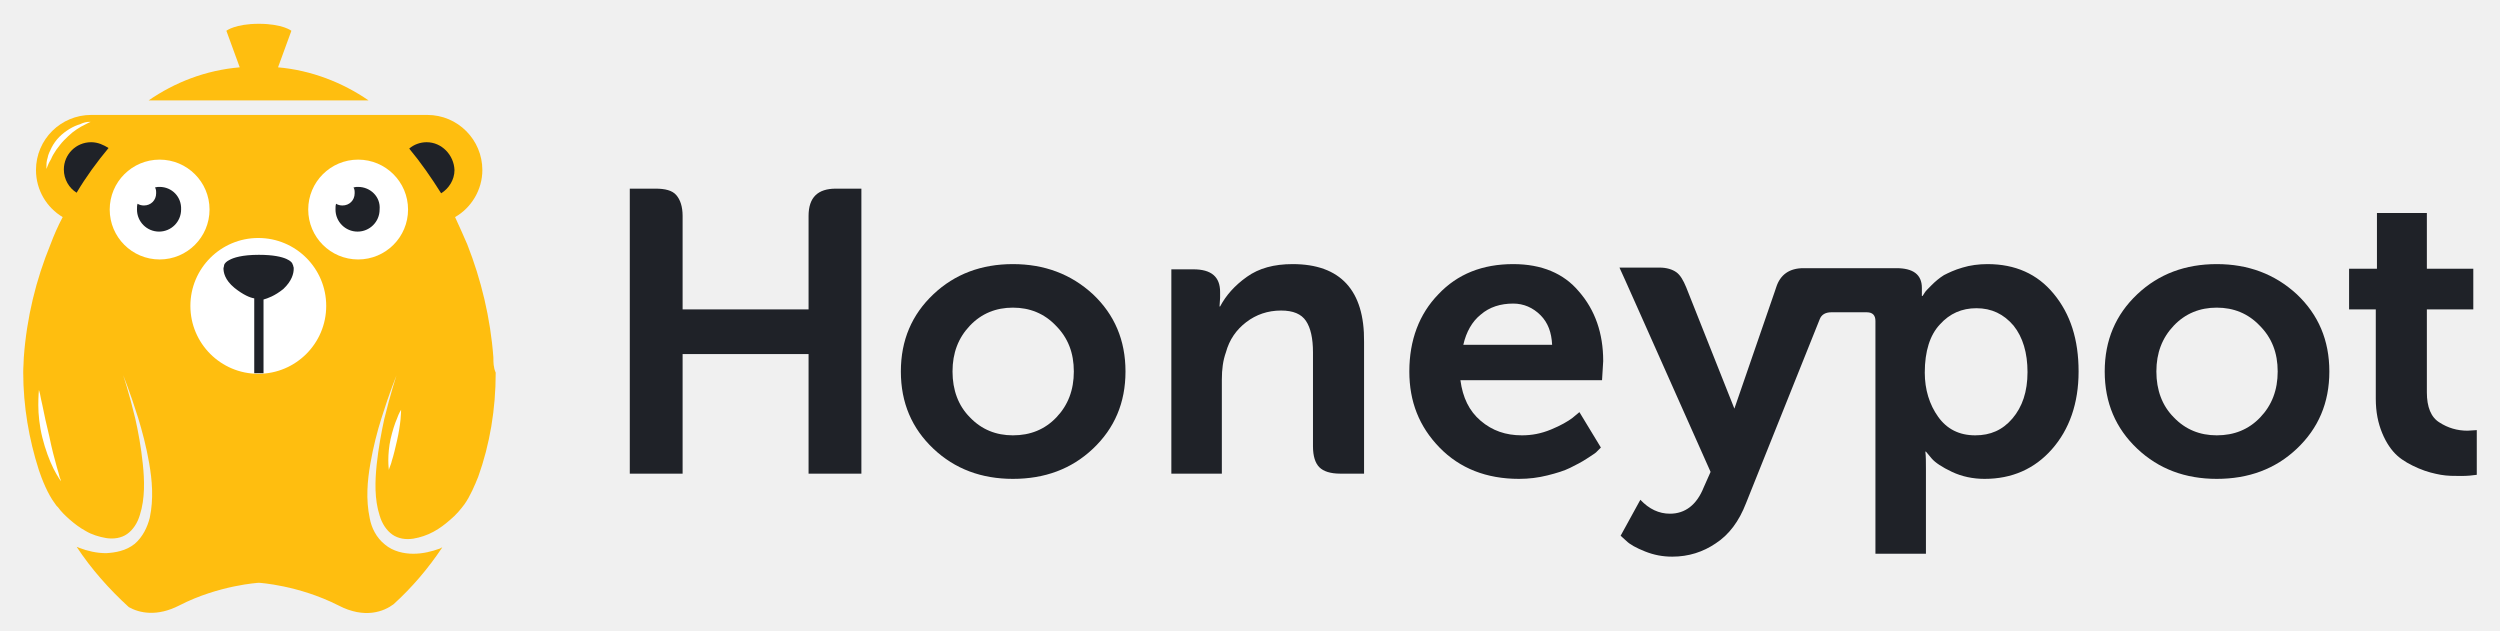
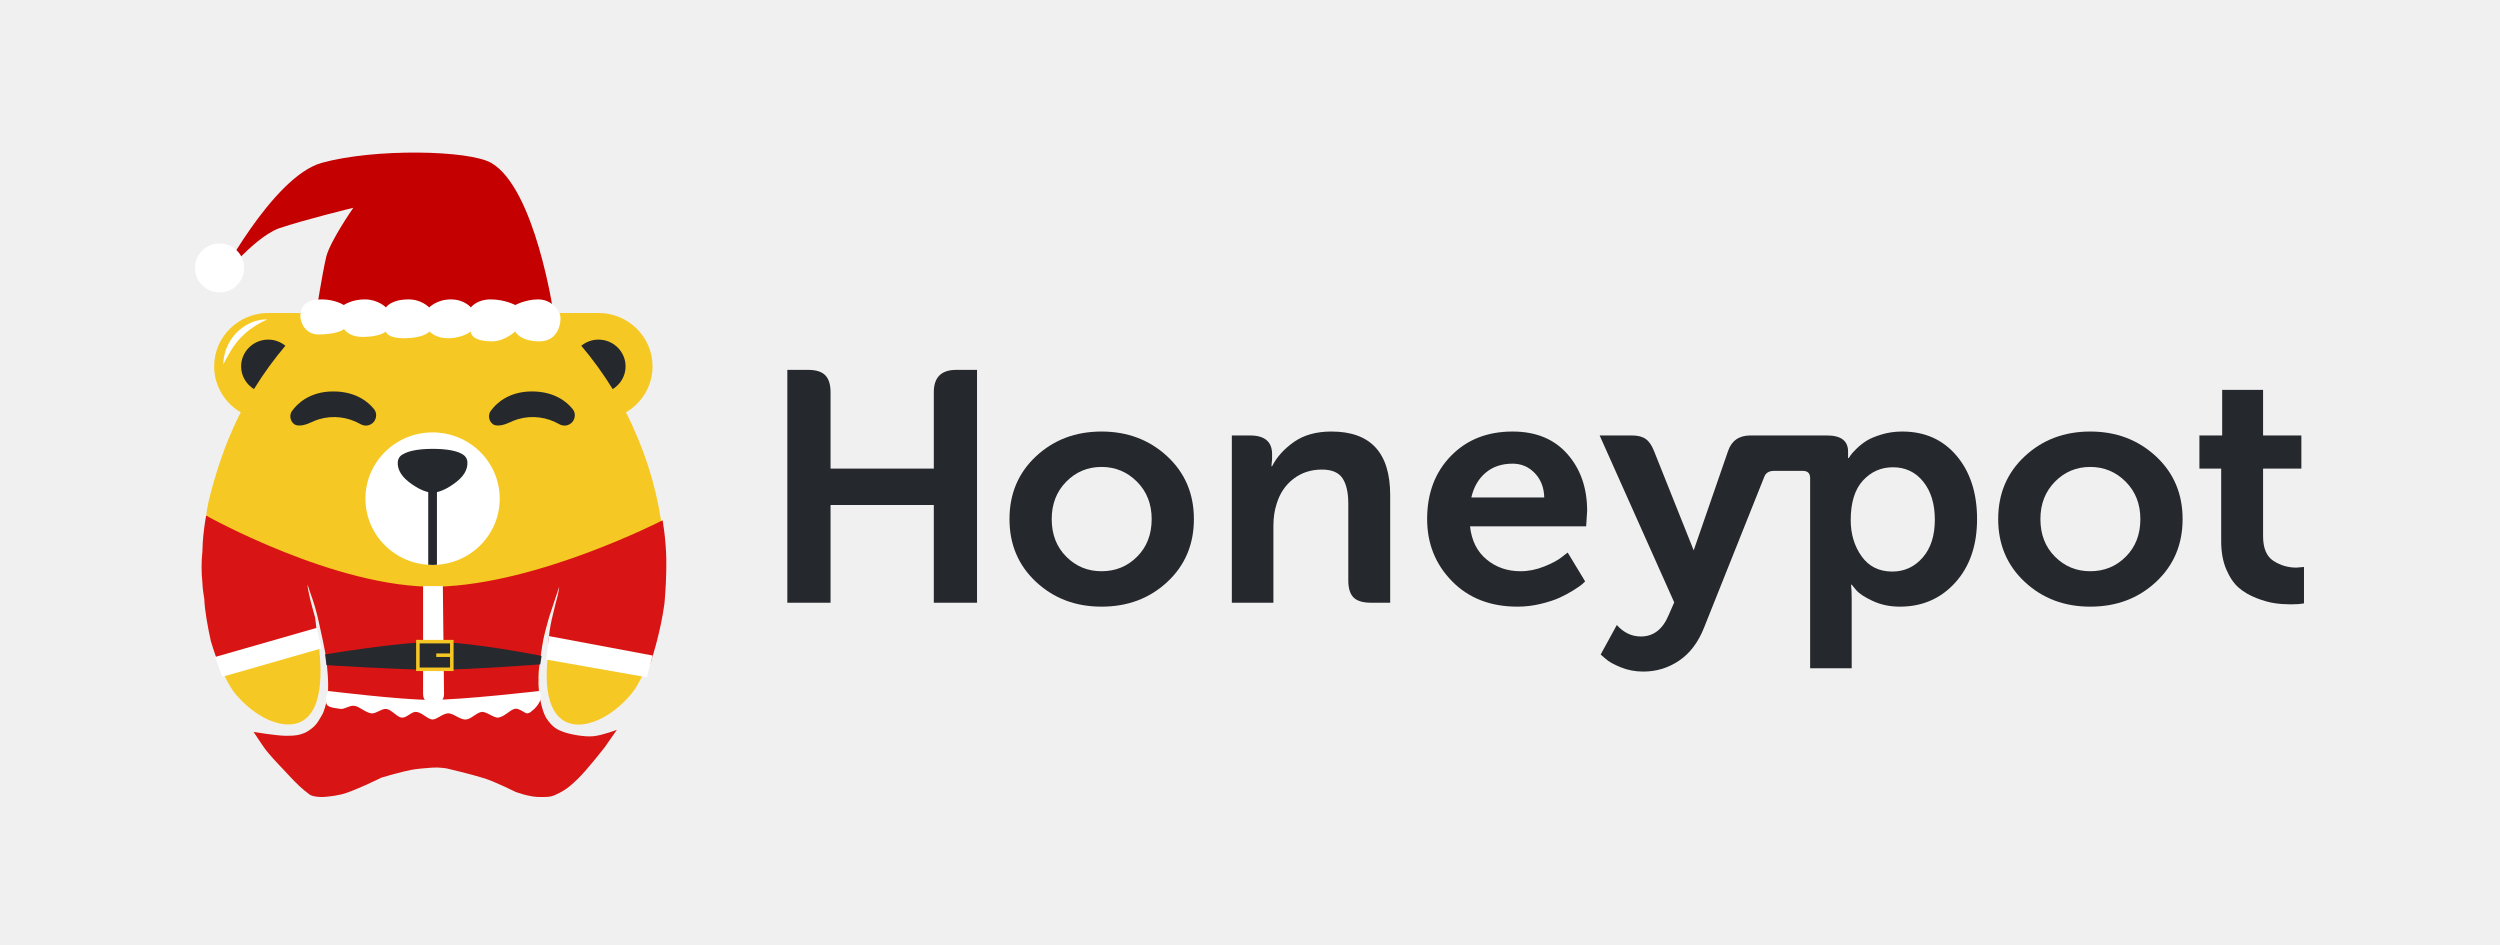
- <svg xmlns="http://www.w3.org/2000/svg" version="1.1" id="Livello_1" x="0px" y="0px" viewBox="0 0 430.7 108.7" enable-background="new 0 0 430.7 108.7" xml:space="preserve">
-   <g>
-     <g>
-       <path fill="#FFBE0F" d="M85,61.6c-0.5-6.8-2.1-13.4-4.5-19.5c-0.7-1.6-1.4-3.2-2.1-4.7c2.8-1.6,4.7-4.7,4.7-8.1    c0-5.2-4.2-9.5-9.5-9.5H65h-2.8H27h-2.8h-8.5c-5.2,0-9.5,4.2-9.5,9.5c0,3.5,1.9,6.5,4.6,8.1c-0.8,1.5-1.5,3.1-2.1,4.7    c-2.5,6.1-4.1,12.6-4.6,19.5c0,0.8-0.1,1.6-0.1,2.5c0,5.9,1,11.6,2.7,16.9c0.5,1.5,1.5,4.1,2.8,5.8c0.1,0.2,0.3,0.4,0.4,0.5    c0,0,0,0,0.1,0.1c0.5,0.7,1.2,1.4,2,2.1c0.8,0.7,1.7,1.4,2.8,2c1,0.6,2.3,1,3.5,1.2c1.3,0.2,2.6,0,3.6-0.7c1-0.7,1.8-1.9,2.2-3.3    c0.9-2.8,0.8-6,0.5-8.8c-0.3-2.9-0.8-5.6-1.3-7.8c-1.1-4.6-2.1-7.5-2.1-7.5s1.2,2.9,2.6,7.4c0.7,2.3,1.4,4.9,1.9,7.8    c0.5,2.9,0.8,6.1,0.1,9.4c-0.4,1.6-1.2,3.3-2.6,4.5c-1.5,1.2-3.3,1.5-4.9,1.6c-1.7,0-3.3-0.4-4.6-0.9c-0.2-0.1-0.3-0.1-0.5-0.2    c2.5,3.8,5.6,7.3,9,10.4c1.8,1,4.8,1.7,8.7-0.3c6.8-3.5,13.7-3.9,13.7-3.9s6.8,0.4,13.7,3.9c4.6,2.4,7.9,1,9.5-0.2    c3.2-2.9,6-6.2,8.4-9.8c-0.2,0.1-0.3,0.1-0.4,0.2c-1.4,0.5-2.9,0.9-4.6,0.9c-1.6,0-3.5-0.4-4.9-1.6c-1.5-1.2-2.3-2.9-2.6-4.5    c-0.7-3.3-0.4-6.5,0.1-9.4c0.5-2.9,1.2-5.6,1.9-7.8c1.4-4.5,2.6-7.4,2.6-7.4s-1,3-2.1,7.5c-0.5,2.3-1,5-1.3,7.8    c-0.3,2.9-0.4,6,0.5,8.8c0.4,1.4,1.2,2.6,2.2,3.3c1,0.7,2.3,0.9,3.6,0.7c1.2-0.2,2.4-0.6,3.5-1.2c1.1-0.6,2-1.3,2.8-2    c1.1-0.9,1.9-1.9,2.5-2.7c1-1.4,1.8-3.3,2.4-4.8c2-5.6,3-11.6,3-17.9C85,63.3,85,62.4,85,61.6z" />
-       <circle fill="#FFFFFF" cx="27.5" cy="36.1" r="8.6" />
-       <path fill="#1F2228" d="M15.7,24.5c-2.6,0-4.7,2.1-4.7,4.7c0,1.7,0.9,3.2,2.2,4c1.6-2.7,3.5-5.3,5.5-7.7    C17.9,25,16.9,24.5,15.7,24.5z" />
-       <path fill="#1F2228" d="M73.5,24.5c-1.1,0-2.2,0.4-3,1.1c2,2.4,3.8,5,5.5,7.7c1.3-0.8,2.3-2.3,2.3-4    C78.2,26.7,76.1,24.5,73.5,24.5z" />
-       <path fill="#1F2228" d="M27.5,32.2c-0.3,0-0.5,0-0.8,0.1c0.2,0.3,0.2,0.6,0.2,1c0,1.2-0.9,2.1-2.1,2.1c-0.4,0-0.8-0.1-1.1-0.3    c-0.1,0.3-0.1,0.6-0.1,1c0,2.1,1.7,3.8,3.8,3.8c2.1,0,3.8-1.7,3.8-3.8C31.3,33.9,29.6,32.2,27.5,32.2z" />
-       <circle fill="#FFFFFF" cx="61.7" cy="36.1" r="8.6" />
-       <path fill="#1F2228" d="M61.7,32.2c-0.3,0-0.5,0-0.8,0.1c0.2,0.3,0.2,0.6,0.2,1c0,1.2-0.9,2.1-2.1,2.1c-0.4,0-0.8-0.1-1.1-0.3    c-0.1,0.3-0.1,0.6-0.1,1c0,2.1,1.7,3.8,3.8,3.8s3.8-1.7,3.8-3.8C65.6,33.9,63.8,32.2,61.7,32.2z" />
-       <circle fill="#FFFFFF" cx="44.5" cy="52.7" r="11.7" />
-       <path fill="#1F2228" d="M50.6,46.3c0-0.2,0-0.3-0.1-0.5c0-0.1,0-0.1,0-0.1h0c-0.1-0.1-0.1-0.3-0.2-0.4l0,0c0,0-0.7-1.4-5.7-1.4v0    c0,0,0,0,0,0c0,0,0,0,0,0v0c-2.9,0-4.4,0.5-5.1,0.9c-0.4,0.2-0.8,0.5-0.9,0.9h0c0,0,0,0.1,0,0.1c0,0.1-0.1,0.3-0.1,0.4    c0,0,0,0,0,0c0,0.7,0.2,2,1.9,3.4c1.5,1.2,2.7,1.7,3.4,1.8v12.9c0.3,0,0.5,0,0.8,0c0.3,0,0.5,0,0.8,0V51.6    c0.7-0.2,1.9-0.6,3.4-1.8C50.3,48.4,50.6,47.1,50.6,46.3C50.6,46.3,50.6,46.3,50.6,46.3z" />
-       <path fill="#FFBE0F" d="M25.6,17.3h37.9c-4.5-3.1-9.9-5.2-15.6-5.7l2.3-6.3c0,0-1.5-1.2-5.6-1.2s-5.6,1.2-5.6,1.2l2.3,6.3    C35.4,12.1,30.1,14.2,25.6,17.3z" />
-       <path fill="#FFFFFF" d="M10.5,82.9c0,0-0.6-0.8-1.3-2.2c-0.7-1.4-1.4-3.3-1.9-5.3c-0.5-2-0.7-4-0.7-5.6c0-1.5,0.1-2.6,0.1-2.6    s0.1,0.2,0.2,0.7C7,68.4,7.1,69,7.3,69.8c0.3,1.5,0.7,3.4,1.2,5.4c0.4,2,0.9,3.9,1.3,5.3c0.2,0.7,0.4,1.3,0.5,1.8    C10.5,82.7,10.5,82.9,10.5,82.9z" />
-       <path fill="#FFFFFF" d="M69.1,70.6c0,0,0,0.7-0.1,1.7c-0.1,1-0.3,2.3-0.6,3.6c-0.3,1.3-0.6,2.6-0.9,3.5c-0.1,0.5-0.3,0.9-0.4,1.2    C67,80.8,67,81,67,81s-0.1-0.7-0.1-1.7c0-1,0.1-2.4,0.4-3.7c0.3-1.3,0.7-2.6,1.1-3.5C68.7,71.2,69.1,70.6,69.1,70.6z" />
-       <path fill="#FFFFFF" d="M15.6,21c0,0-0.7,0.3-1.6,0.8c-0.5,0.3-1,0.6-1.5,1c-0.5,0.4-1,0.9-1.5,1.4c-0.5,0.5-0.9,1.1-1.3,1.6    c-0.4,0.6-0.7,1.1-0.9,1.6c-0.3,0.5-0.5,0.9-0.6,1.2c-0.1,0.3-0.2,0.5-0.2,0.5s0-0.2,0-0.5c0-0.3,0-0.8,0.2-1.4    c0.1-0.6,0.4-1.2,0.7-1.8c0.3-0.6,0.8-1.3,1.3-1.8c1.1-1.1,2.5-1.9,3.6-2.2C14.8,20.9,15.6,21,15.6,21z" />
+ <svg xmlns="http://www.w3.org/2000/svg" width="577px" height="218px" viewBox="0 0 577 218" version="1.1">
+   <defs />
+   <g id="Page-1" stroke="none" stroke-width="1" fill="none" fill-rule="evenodd">
+     <g id="christmaspot" transform="translate(45, 35)">
+       <g id="Page-1">
+         <g id="A6-Printsize-Front-Copy">
+           <g id="Mascot3_EPS">
+             <g id="Group-3" transform="translate(2.482198, 37.08248)" fill="#F6C823">
+               <path d="M99.816,29.252 C98.945,27.157 98.019,25.09 96.983,23.085 C100.655,20.939 103.125,17 103.125,12.483 C103.125,5.675 97.533,0.156 90.634,0.156 L14.435,0.156 C7.536,0.156 1.944,5.675 1.944,12.483 C1.944,16.997 4.41,20.933 8.077,23.081 C7.041,25.084 6.116,27.151 5.246,29.245 C2.909,34.865 0.147,44.374 0.147,46.952 C0.147,49.531 0.882,52.014 0.7,54.598 C0.652,55.66 0.478,56.905 0.577,58.028 C0.478,65.69 0.411,72.919 2.725,79.866 C3.415,81.822 4.742,85.189 6.368,87.438 C6.545,87.669 6.713,87.894 6.915,88.136 C7.708,89.079 8.582,89.995 9.634,90.903 C10.696,91.812 11.925,92.721 13.325,93.481 C14.708,94.237 16.322,94.848 17.915,95.05 C19.581,95.286 21.34,95.004 22.682,94.074 C24.051,93.167 25.029,91.58 25.596,89.786 C26.725,86.151 26.6,82.032 26.254,78.307 C25.876,74.551 25.186,71.061 24.501,68.095 C23.111,62.16 21.748,58.306 21.748,58.306 C21.748,58.306 23.441,62.023 25.253,67.886 C26.15,70.818 27.027,74.31 27.683,78.119 C28.289,81.921 28.777,86.109 27.79,90.389 C27.283,92.492 26.227,94.711 24.303,96.21 C22.376,97.734 19.968,98.206 17.806,98.258 C15.529,98.273 13.508,97.76 11.674,97.071 C11.451,96.986 11.261,96.877 11.044,96.786 C14.396,101.775 18.387,106.298 22.876,110.292 C25.27,111.591 29.171,112.55 34.338,109.902 C43.348,105.286 52.358,104.773 52.358,104.773 C52.358,104.773 61.368,105.286 70.378,109.902 C76.432,113.004 80.748,111.158 82.936,109.612 C87.103,105.795 90.829,101.519 93.986,96.828 C93.784,96.912 93.607,97.014 93.399,97.093 C91.566,97.782 89.545,98.295 87.268,98.28 C85.106,98.228 82.698,97.756 80.771,96.232 C78.848,94.733 77.791,92.514 77.284,90.412 C76.297,86.131 76.785,81.943 77.391,78.141 C78.046,74.333 78.988,70.87 79.885,67.937 C81.697,62.075 83.326,58.328 83.326,58.328 C83.326,58.328 82.471,62.16 81.082,68.095 C80.397,71.061 79.368,74.551 79.048,78.327 C78.644,82.032 78.349,86.173 79.479,89.808 C80.045,91.602 81.023,93.19 82.392,94.096 C83.734,95.026 85.493,95.308 87.159,95.072 C88.752,94.87 90.366,94.259 91.749,93.503 C93.149,92.743 94.378,91.835 95.44,90.925 C96.869,89.691 97.95,88.455 98.781,87.364 C100.077,85.545 101.179,83.032 101.914,81.108 C104.5,73.807 105.918,65.965 105.918,57.793 C105.918,56.72 105.866,55.66 105.818,54.598 C105.189,45.677 103.103,37.161 99.816,29.252 L99.816,29.252 Z" id="Fill-1" />
+             </g>
+             <path d="M16.917,43.381 C13.456,43.381 10.65,46.15 10.65,49.565 C10.65,51.781 11.841,53.709 13.614,54.801 C15.783,51.286 18.203,47.941 20.865,44.799 C19.784,43.926 18.422,43.381 16.917,43.381" id="Fill-4" fill="#25282C" />
+             <path d="M93.116,43.381 C91.608,43.381 90.243,43.928 89.162,44.804 C91.824,47.946 94.243,51.291 96.411,54.806 C98.189,53.714 99.383,51.784 99.383,49.565 C99.383,46.15 96.577,43.381 93.116,43.381" id="Fill-5" fill="#25282C" />
+             <path d="M70.339,80.093 C70.339,88.54 63.4,95.388 54.84,95.388 C46.281,95.388 39.341,88.54 39.341,80.093 C39.341,71.646 46.281,64.798 54.84,64.798 C63.4,64.798 70.339,71.646 70.339,80.093" id="Fill-6" fill="#FFFFFF" />
+             <path d="M53.834,95.338 C54.169,95.359 54.5,95.388 54.84,95.388 C55.18,95.388 55.512,95.359 55.846,95.338 L55.846,75.458 L53.834,75.458 L53.834,95.338" id="Fill-7" fill="#25282C" />
+             <path d="M62.882,71.741 C62.882,71.53 62.841,71.33 62.783,71.137 C62.758,71.043 62.737,70.987 62.737,70.987 L62.736,70.987 C62.664,70.799 62.565,70.625 62.444,70.466 L62.445,70.464 C62.445,70.464 61.535,68.612 54.932,68.594 L54.932,68.592 C54.916,68.592 54.902,68.593 54.886,68.593 C54.87,68.593 54.856,68.592 54.84,68.592 L54.84,68.594 C50.999,68.605 49.089,69.234 48.16,69.761 C47.6,69.983 47.159,70.429 46.945,70.987 L46.941,70.987 C46.941,70.987 46.918,71.053 46.89,71.162 C46.837,71.348 46.799,71.539 46.799,71.741 C46.799,71.76 46.804,71.777 46.804,71.795 C46.765,72.755 47.084,74.448 49.292,76.184 C51.465,77.892 53.134,78.449 54.051,78.634 C54.121,78.65 54.192,78.659 54.263,78.671 C54.624,78.728 54.839,78.728 54.839,78.728 L54.84,78.728 C54.84,78.728 55.054,78.728 55.413,78.671 C55.487,78.659 55.56,78.649 55.632,78.633 C56.55,78.448 58.217,77.889 60.386,76.184 C62.586,74.455 62.911,72.769 62.875,71.807 C62.876,71.784 62.882,71.764 62.882,71.741" id="Fill-8" fill="#25282C" />
+             <path d="M16.718,38.735 C16.718,38.735 15.785,39.088 14.569,39.808 C13.956,40.157 13.274,40.596 12.591,41.115 C11.904,41.627 11.228,42.236 10.606,42.891 C9.965,43.534 9.428,44.262 8.913,44.951 C8.45,45.672 8.001,46.349 7.674,46.974 C7.307,47.58 7.05,48.12 6.861,48.499 C6.667,48.876 6.535,49.091 6.535,49.091 C6.535,49.091 6.537,48.847 6.579,48.421 C6.644,48.003 6.642,47.368 6.868,46.662 C7.026,45.932 7.358,45.123 7.774,44.277 C8.224,43.447 8.812,42.616 9.509,41.871 C10.925,40.395 12.771,39.387 14.238,39.022 C15.707,38.627 16.718,38.735 16.718,38.735" id="Fill-12" fill="#FFFFFF" />
+             <path d="M41.612,59.872 L41.614,59.872 L41.611,59.867 C41.605,59.854 41.594,59.843 41.588,59.83 C41.567,59.797 41.534,59.745 41.482,59.669 C41.386,59.506 41.276,59.353 41.135,59.213 C40.104,57.958 37.311,55.343 31.914,55.343 C26.292,55.343 23.475,58.398 22.543,59.672 C22.413,59.823 22.297,59.985 22.213,60.162 C22.189,60.202 22.176,60.225 22.176,60.225 C22.083,60.476 22.013,60.737 22.009,61.011 C22.006,61.248 22.027,61.488 22.099,61.726 C22.237,62.185 22.504,62.569 22.848,62.858 C22.983,62.977 24.051,63.794 26.801,62.47 L26.791,62.496 C27.384,62.206 27.999,61.945 28.656,61.753 C31.972,60.778 35.379,61.284 38.16,62.872 C38.749,63.209 39.438,63.331 40.089,63.14 C41.582,62.701 42.164,61.092 41.612,59.872" id="Fill-13" fill="#25282C" />
+             <path d="M87.467,59.872 L87.469,59.872 L87.466,59.867 C87.46,59.854 87.449,59.843 87.443,59.83 C87.422,59.797 87.389,59.745 87.337,59.669 C87.241,59.506 87.131,59.353 86.99,59.213 C85.959,57.958 83.166,55.343 77.769,55.343 C72.147,55.343 69.33,58.398 68.398,59.672 C68.268,59.823 68.152,59.985 68.068,60.162 C68.044,60.202 68.031,60.225 68.031,60.225 C67.938,60.476 67.868,60.737 67.864,61.011 C67.861,61.248 67.882,61.488 67.954,61.726 C68.092,62.185 68.359,62.569 68.703,62.858 C68.838,62.977 69.906,63.794 72.657,62.47 L72.646,62.496 C73.239,62.206 73.854,61.945 74.511,61.753 C77.826,60.778 81.234,61.284 84.015,62.872 C84.604,63.209 85.293,63.331 85.944,63.14 C87.437,62.701 88.019,61.092 87.467,59.872" id="Fill-14" fill="#25282C" />
+             <g id="Group">
+               <path d="M30.314,24.186 C29.265,28.665 27.949,37.358 27.949,37.358 L82.771,37.358 C82.771,37.358 78.54,8.471 68.367,2.591 C63.173,-0.356 41.467,-0.795 29.239,2.591 C17.745,5.834 4.945,30.664 4.945,30.664 C4.945,30.664 12.992,20.137 19.349,17.707 C25.192,15.723 36.548,12.957 36.548,12.957 C36.548,12.957 31.3,20.486 30.314,24.186 L30.314,24.186 Z" id="Path-16" fill="#C50000" />
+               <path d="M79.566,34.102 C74.861,34.102 73.925,36.392 73.925,36.392 C73.925,36.392 71.447,34.102 68.625,34.102 C63.381,34.102 63.673,36.392 63.673,36.392 C63.673,36.392 61.768,34.823 58.45,34.823 C55.133,34.823 54.06,36.592 54.06,36.392 C54.06,36.191 52.543,34.823 48.306,34.823 C44.069,34.823 44.069,36.49 44.069,36.392 C44.069,36.294 42.499,35.124 38.8,35.124 C35.101,35.124 34.352,37.2 34.352,36.966 C34.352,36.732 32.509,35.686 28.464,35.69 C25.533,35.693 24.061,38.489 24.375,40.598 C24.689,42.707 26.156,43.783 29.257,43.783 C32.359,43.783 34.352,42.484 34.352,42.484 C34.352,42.484 36.188,43.791 39.224,43.783 C42.261,43.776 44.069,41.966 44.069,41.929 C44.069,41.929 45.185,43.783 49.328,43.783 C52.311,43.783 54.06,41.929 54.06,41.929 C54.06,41.929 55.823,43.783 59.049,43.783 C62.211,43.783 63.673,41.929 63.673,41.929 C63.673,41.929 64.996,43.783 68.247,43.783 C71.497,43.783 73.925,42.484 73.925,42.484 C73.925,42.484 76.295,43.783 79.161,43.783 C82.028,43.783 83.538,41.865 84.147,40.598 C84.755,39.33 84.271,34.102 79.566,34.102 L79.566,34.102 Z" id="Path-14-Copy" fill="#FFFFFF" transform="translate(54.34496, 38.94259) scale(1, -1) translate(-54.34496, -38.94259) " />
+               <path d="M30.871,122.954 C30.788,124.023 30.688,126.027 30.688,126.027 C30.688,126.027 30.562,126.234 30.468,126.594 C30.231,127.506 29.816,129.249 29.346,129.989 C28.636,131.107 28.319,132.036 27.024,133.079 C26.512,133.49 26.188,133.671 25.946,133.827 C25.576,134.066 25.34,134.182 24.439,134.466 C23.252,134.839 21.943,134.81 21.014,134.817 C18.925,134.834 13.542,133.931 13.542,133.931 C13.542,133.931 15.406,136.808 16.213,137.909 C17.003,138.986 19.344,141.485 19.344,141.485 C19.344,141.485 20.553,142.721 21.784,144.072 C22.538,144.899 23.438,145.803 24.024,146.352 C24.653,146.94 25.587,147.747 26.413,148.354 C27.275,148.986 29.346,148.952 29.346,148.952 C29.346,148.952 31.314,148.909 33.767,148.354 C36.35,147.769 43.065,144.466 43.065,144.466 C43.065,144.466 47.561,143.123 49.875,142.692 C51.308,142.426 53.089,142.287 54.847,142.162 C56.307,142.058 58.063,142.344 58.063,142.344 C58.063,142.344 63.94,143.728 66.858,144.658 C69.321,145.442 73.976,147.76 73.976,147.76 C73.976,147.76 77.064,148.952 79.499,148.952 C81.934,148.952 82.251,148.952 84.086,148.019 C85.921,147.085 87.019,146.059 88.46,144.658 C90.514,142.659 94.498,137.562 94.498,137.562 L97.373,133.45 C97.373,133.45 94.106,134.686 92.015,134.915 C89.923,135.145 86.512,134.476 85.034,133.931 C83.557,133.386 82.562,132.879 81.173,130.894 C80.161,129.449 79.487,125.805 79.242,123.79 C79.125,122.827 79.242,121.625 79.242,121.625 C79.242,121.625 74.001,121.95 66.858,122.154 C62.426,122.281 57.616,122.376 53.658,122.344 C52.6,122.336 51.386,122.287 50.473,122.245 C44.237,121.963 31.779,119.623 31.779,119.623 C31.779,119.623 30.973,121.619 30.871,122.954 L30.871,122.954 Z" id="Path-18" fill="#D81414" />
+               <path d="M1.935,88.536 C1.809,89.597 1.751,90.837 1.72,92.207 C1.452,94.577 1.463,97.254 1.72,99.549 C1.748,100.944 2.002,102.161 2.15,103.22 C2.225,105.775 2.962,109.808 3.655,112.938 C4.427,115.503 5.16,117.472 5.16,117.472 L28.594,113.801 C28.594,113.801 28.435,112.516 28.164,111.21 C27.999,109.995 27.84,108.533 27.734,107.539 C27.431,106.551 27.07,105.132 26.659,103.652 C25.796,99.954 26.014,99.981 26.014,99.981 C26.583,102.014 27.478,103.585 28.594,108.619 C29.184,111.239 29.862,114.382 30.314,117.041 C30.56,119.499 30.859,122.654 30.744,124.814 C30.521,126.274 42.07,127.011 54.393,127.406 C66.641,127.745 79.331,124.383 79.331,124.383 C79.331,124.383 79.152,122.34 79.331,119.848 C79.644,117.617 79.952,114.907 80.406,112.506 C80.813,110.581 81.385,108.758 81.696,107.539 C82.41,105.384 84.061,100.413 84.061,100.413 C84.061,100.413 84.016,101.231 83.631,102.788 C83.101,104.659 82.714,106.564 82.341,107.971 C81.588,111.376 81.481,114.233 81.481,114.233 C81.481,114.233 89.007,115.575 93.091,116.177 C96.83,116.847 105.13,118.12 105.13,118.12 C105.13,118.12 107.46,111.069 108.355,104.3 C108.614,101.566 108.827,97.745 108.785,94.151 C108.709,89.325 107.925,85.081 107.925,85.081 C107.925,85.081 79.258,99.85 55.897,100.413 C32.595,100.845 2.58,84.001 2.58,84.001 C2.58,84.001 2.208,85.852 1.935,88.536 L1.935,88.536 Z" id="Path-17" fill="#D91414" />
+               <path d="M52.643,100.26 L54.883,100.26 L57.207,100.26 L57.483,125.217 C57.498,126.559 56.428,127.647 55.089,127.647 L55.076,127.647 L55.063,127.647 C53.727,127.647 52.643,126.561 52.643,125.217 L52.643,100.26 L52.643,100.26 Z" id="Rectangle-5" fill="#FFFFFF" />
+               <path d="M30.732,124.478 C30.732,124.478 47.544,126.535 54.384,126.535 C61.83,126.535 79.486,124.478 79.486,124.478 L79.486,124.478 C79.662,124.32 79.806,125.355 79.806,126.025 C79.806,126.025 79.806,126.37 79.806,126.025 C79.806,125.621 79.806,126.025 79.806,126.025 C79.806,126.855 78.899,128.251 77.75,129.097 C77.75,129.097 77.383,129.535 76.747,129.645 C76.151,129.749 74.842,128.308 73.732,128.615 C72.675,128.907 71.398,130.423 70.011,130.617 C68.948,130.766 67.268,129.147 66.125,129.319 C64.941,129.498 63.764,130.952 62.572,131.059 C61.149,131.188 59.643,129.541 58.334,129.645 C57.08,129.745 55.856,131.059 54.831,131.059 C53.646,131.059 52.184,129.127 50.749,129.319 C49.753,129.453 48.703,130.796 47.649,130.617 C46.464,130.416 45.337,128.704 44.087,128.615 C43.079,128.543 41.677,129.786 40.712,129.645 C39.271,129.434 37.961,128.033 36.725,127.898 C35.654,127.781 34.453,128.733 33.66,128.615 C32.177,128.394 31.393,128.372 30.732,127.898 C30.071,127.424 30.732,127.898 30.732,127.898 C30.161,127.693 30.071,126.427 30.532,125.07 L30.732,124.478 L30.732,124.478 Z" id="Rectangle-1" fill="#FFFFFF" />
+               <path d="M30.041,116.042 C30.041,116.042 46.956,113.169 55.381,113.169 C63.917,113.169 79.991,116.374 79.991,116.374 L79.7,118.334 C79.7,118.334 63.676,119.578 55.381,119.578 C46.949,119.578 30.346,118.507 30.346,118.507 L30.041,116.042 L30.041,116.042 Z" id="Rectangle-2" fill="#26292D" />
+               <path d="M51.448,112.676 L51.448,119.474 L59.278,119.474 L59.278,116.219 L55.685,116.219 L59.278,116.219 L59.278,113.091 L51.147,113.091" id="Path-20" stroke="#F6C724" stroke-width="0.812" />
+               <path d="M4.867,113.169 L29.261,113.169 L28.99,118.025 L5.158,118.025 L4.867,113.169 L4.867,113.169 Z" id="Rectangle-3" fill="#FFFFFF" transform="translate(17.06387, 115.5966) rotate(-16) translate(-17.06387, -115.5966) " />
+               <path d="M81.02,113.884 L105.415,114.148 L104.903,119.323 L81.395,119.323 L81.02,113.884 L81.02,113.884 Z" id="Rectangle-3-Copy" fill="#FFFFFF" transform="translate(93.21759, 116.6037) rotate(10) translate(-93.21759, -116.6037) " />
+               <ellipse id="Oval-1" fill="#FFFFFF" cx="5.678" cy="26.841" rx="5.678" ry="5.648" />
+             </g>
+           </g>
+         </g>
+       </g>
    </g>
-     <g>
-       <path fill="#1F2228" d="M174.5,45.5c-5.4,0-10,1.7-13.7,5.2c-3.7,3.5-5.6,7.9-5.6,13.3s1.9,9.8,5.6,13.3c3.7,3.5,8.3,5.2,13.7,5.2    c5.5,0,10.1-1.7,13.8-5.2c3.7-3.5,5.6-7.9,5.6-13.3s-1.9-9.8-5.6-13.3C184.5,47.2,179.9,45.5,174.5,45.5z M182,71.9    c-2,2.1-4.5,3.1-7.5,3.1c-2.9,0-5.4-1-7.4-3.1c-2-2-3-4.7-3-7.9c0-3.2,1-5.8,3-7.9c2-2.1,4.5-3.1,7.4-3.1c2.9,0,5.4,1,7.4,3.1    c2.1,2.1,3.1,4.7,3.1,7.9C185,67.2,184,69.8,182,71.9z" />
-       <path fill="#1F2228" d="M260.7,45.5c-5.3,0-9.6,1.7-12.9,5.2c-3.3,3.4-5,7.9-5,13.3c0,5.2,1.7,9.5,5.2,13.1    c3.5,3.6,8.1,5.4,13.7,5.4c1.7,0,3.3-0.2,4.9-0.6c1.6-0.4,2.9-0.8,3.9-1.3c1-0.5,2-1,2.9-1.6c0.9-0.6,1.6-1,1.8-1.3    c0.3-0.3,0.5-0.5,0.6-0.6l-3.7-6.1l-1.2,1c-0.8,0.6-2,1.3-3.7,2c-1.7,0.7-3.3,1-5,1c-2.8,0-5.1-0.8-7.1-2.5c-2-1.7-3.1-4-3.5-7    h24.4l0.2-3.3c0-4.8-1.4-8.8-4.2-12C269.4,47.1,265.6,45.5,260.7,45.5z M252.1,59.4c0.5-2.2,1.5-4,3-5.2c1.5-1.3,3.4-1.9,5.6-1.9    c1.8,0,3.4,0.7,4.7,2c1.3,1.3,1.9,3,2,5.1H252.1z" />
-       <path fill="#1F2228" d="M342.4,45.5c-1.5,0-3,0.2-4.3,0.6c-1.4,0.4-2.4,0.9-3.2,1.3c-0.8,0.5-1.5,1.1-2.1,1.7    c-0.6,0.6-1.1,1.1-1.2,1.3c-0.2,0.3-0.3,0.5-0.4,0.6h-0.1v-1.4c0-2.3-1.5-3.4-4.4-3.4h-2.2h-5.6h-8.2c-2.4,0-4,1.1-4.7,3.3    l-0.2,0.6l-7,20.3l-8.3-20.9c-0.5-1.2-1-2.1-1.7-2.6c-0.7-0.5-1.7-0.8-2.9-0.8h-2.6H280h-1l1,2.2l2.9,6.5l11.8,26.5l-1.2,2.7    c-1.2,3-3.2,4.5-5.8,4.5c-1.9,0-3.6-0.8-5.1-2.4l-3.4,6.2l1,0.9c0.6,0.6,1.7,1.2,3.2,1.8c1.5,0.6,3,0.9,4.7,0.9    c2.8,0,5.3-0.8,7.5-2.3c2.3-1.5,4-3.8,5.2-6.9L313.5,55c0.3-0.8,1-1.2,2-1.2h3.3h1.1h1.7c1,0,1.5,0.5,1.5,1.5v40.1h8.7V80.8    c0-1.2,0-2.2-0.1-3h0.1l1,1.2c0.6,0.7,1.8,1.5,3.5,2.3c1.7,0.8,3.6,1.2,5.6,1.2c4.7,0,8.6-1.7,11.6-5.1c3-3.4,4.6-7.9,4.6-13.4    c0-5.5-1.4-9.9-4.3-13.4C351,47.2,347.2,45.5,342.4,45.5z M346.7,72.1c-1.7,2-3.8,2.9-6.4,2.9c-2.8,0-4.9-1.1-6.4-3.2    c-1.5-2.1-2.3-4.7-2.3-7.6c0-3.7,0.9-6.5,2.6-8.3c1.7-1.9,3.8-2.8,6.3-2.8c2.6,0,4.7,1,6.4,3c1.6,2,2.4,4.7,2.4,8    C349.3,67.5,348.4,70.1,346.7,72.1z" />
-       <path fill="#1F2228" d="M381.9,45.5c-5.4,0-10,1.7-13.7,5.2c-3.7,3.5-5.6,7.9-5.6,13.3s1.9,9.8,5.6,13.3c3.7,3.5,8.3,5.2,13.7,5.2    c5.5,0,10.1-1.7,13.8-5.2c3.7-3.5,5.6-7.9,5.6-13.3s-1.9-9.8-5.6-13.3C391.9,47.2,387.3,45.5,381.9,45.5z M389.4,71.9    c-2,2.1-4.5,3.1-7.5,3.1c-2.9,0-5.4-1-7.4-3.1c-2-2-3-4.7-3-7.9c0-3.2,1-5.8,3-7.9c2-2.1,4.5-3.1,7.4-3.1c2.9,0,5.4,1,7.4,3.1    c2.1,2.1,3.1,4.7,3.1,7.9C392.4,67.2,391.4,69.8,389.4,71.9z" />
-       <path fill="#1F2228" d="M425.1,74.2c-1.8,0-3.4-0.5-4.8-1.4c-1.5-0.9-2.2-2.7-2.2-5.2V53.3h8v-7h-8v-9.6h-8.6v9.6h-4.8v7h4.6v15.4    c0,2.3,0.4,4.2,1.1,5.9c0.7,1.7,1.6,3,2.6,3.9c1,0.9,2.3,1.6,3.7,2.2c1.4,0.6,2.7,0.9,3.8,1.1c1.1,0.2,2.3,0.2,3.5,0.2    c1.1,0,2-0.1,2.7-0.2v-7.7L425.1,74.2z" />
-       <path fill="#1F2228" d="M139.3,37.2v16.1h-21.7V37.2c0-1.6-0.4-2.8-1.1-3.6c-0.7-0.8-1.9-1.1-3.6-1.1h-4.4v9.2v14v25.9h9.1V61    h21.7v20.6h9.1V61.3V41.7v-9.2H144C140.9,32.5,139.3,34,139.3,37.2z" />
-       <path fill="#1F2228" d="M222.7,45.5c-3.2,0-5.8,0.7-7.9,2.2c-2.1,1.5-3.6,3.2-4.6,5.1h-0.1l0.1-1.5v-1c0-2.6-1.5-3.9-4.6-3.9h-3.8    v9v13.2v13h8.7V65.4c0-1.8,0.2-3.3,0.7-4.7c0.6-2.2,1.8-3.9,3.5-5.2c1.7-1.3,3.7-2,6-2c2.1,0,3.5,0.6,4.3,1.8    c0.8,1.2,1.2,3,1.2,5.4v16.2c0,1.7,0.4,2.9,1.1,3.6c0.7,0.7,1.9,1.1,3.6,1.1h4.1v-8.9v-5.6v-8.2C235.1,50,230.9,45.5,222.7,45.5z" />
+     <g id="Logo2_EPS" transform="translate(181, 85)" fill="#25282C">
+       <path d="M81.455,43.47 C79.221,45.719 76.479,46.84 73.232,46.84 C70.035,46.84 67.318,45.719 65.085,43.47 C62.851,41.228 61.735,38.337 61.735,34.805 C61.735,31.322 62.851,28.45 65.085,26.177 C67.318,23.906 70.035,22.77 73.232,22.77 C76.431,22.77 79.158,23.906 81.418,26.177 C83.676,28.45 84.806,31.322 84.806,34.805 C84.806,38.337 83.689,41.228 81.455,43.47 L81.455,43.47 Z M73.232,14.597 C67.241,14.597 62.204,16.503 58.119,20.31 C54.031,24.12 51.989,28.952 51.989,34.805 C51.989,40.659 54.031,45.489 58.119,49.3 C62.204,53.11 67.241,55.016 73.232,55.016 C79.273,55.016 84.336,53.11 88.422,49.3 C92.508,45.489 94.551,40.659 94.551,34.805 C94.551,28.952 92.496,24.12 88.385,20.31 C84.273,16.503 79.221,14.597 73.232,14.597 L73.232,14.597 Z" id="Fill-16" />
+       <path d="M158.586,29.809 C159.144,27.39 160.246,25.484 161.897,24.096 C163.545,22.708 165.615,22.014 168.103,22.014 C170.133,22.014 171.846,22.746 173.243,24.21 C174.637,25.674 175.361,27.54 175.412,29.809 L158.586,29.809 L158.586,29.809 Z M168.103,14.597 C162.265,14.597 157.52,16.478 153.865,20.237 C150.209,23.996 148.382,28.853 148.382,34.805 C148.382,40.457 150.298,45.237 154.132,49.15 C157.963,53.058 163.002,55.016 169.245,55.016 C171.072,55.016 172.863,54.798 174.613,54.369 C176.365,53.943 177.797,53.475 178.915,52.969 C180.031,52.467 181.109,51.884 182.151,51.229 C183.193,50.574 183.865,50.108 184.167,49.829 C184.475,49.553 184.703,49.337 184.85,49.186 L180.82,42.524 L179.446,43.584 C178.583,44.291 177.24,45.011 175.412,45.743 C173.585,46.476 171.758,46.84 169.93,46.84 C166.885,46.84 164.269,45.93 162.088,44.113 C159.905,42.297 158.635,39.752 158.281,36.471 L185.085,36.471 L185.313,32.912 C185.313,27.616 183.791,23.239 180.74,19.78 C177.697,16.325 173.483,14.597 168.103,14.597 L168.103,14.597 Z" id="Fill-17" />
+       <path d="M262.744,43.697 C260.865,45.845 258.529,46.916 255.74,46.916 C252.692,46.916 250.332,45.743 248.659,43.397 C246.983,41.051 246.145,38.263 246.145,35.032 C246.145,30.998 247.084,27.956 248.961,25.913 C250.841,23.87 253.149,22.846 255.891,22.846 C258.785,22.846 261.118,23.959 262.896,26.177 C264.674,28.397 265.561,31.322 265.561,34.958 C265.561,38.64 264.621,41.553 262.744,43.697 L262.744,43.697 Z M258.024,14.597 C256.348,14.597 254.76,14.825 253.262,15.277 C251.765,15.731 250.6,16.225 249.762,16.754 C248.924,17.285 248.15,17.902 247.438,18.607 C246.727,19.315 246.283,19.808 246.107,20.083 C245.929,20.362 245.79,20.577 245.688,20.727 L245.534,20.727 L245.534,19.214 C245.534,16.742 243.911,15.504 240.663,15.504 L222.999,15.504 C220.359,15.504 218.633,16.718 217.822,19.137 L217.603,19.774 L209.905,42.027 L200.766,19.137 C200.258,17.826 199.623,16.892 198.862,16.337 C198.102,15.783 197.035,15.504 195.663,15.504 L188.198,15.504 L205.411,54.029 L204.116,56.982 C202.745,60.262 200.612,61.901 197.719,61.901 C195.586,61.901 193.734,61.019 192.16,59.252 L188.432,66.064 L189.572,67.047 C190.284,67.703 191.451,68.358 193.075,69.017 C194.699,69.672 196.425,70 198.252,70 C201.3,70 204.064,69.155 206.554,67.464 C209.038,65.773 210.942,63.264 212.264,59.934 L226.198,25.043 C226.552,24.134 227.288,23.68 228.404,23.68 L235.104,23.68 C236.219,23.68 236.78,24.234 236.78,25.343 L236.78,69.243 L246.372,69.243 L246.372,53.272 C246.372,51.962 246.323,50.85 246.222,49.943 L246.372,49.943 L247.438,51.229 C248.15,52.037 249.429,52.871 251.284,53.726 C253.136,54.584 255.207,55.016 257.491,55.016 C262.667,55.016 266.932,53.158 270.282,49.45 C273.631,45.743 275.307,40.86 275.307,34.805 C275.307,28.802 273.733,23.931 270.587,20.197 C267.438,16.463 263.25,14.597 258.024,14.597 L258.024,14.597 Z" id="Fill-18" />
+       <path d="M309.647,43.47 C307.413,45.719 304.674,46.84 301.426,46.84 C298.228,46.84 295.51,45.719 293.279,43.47 C291.045,41.228 289.926,38.337 289.926,34.805 C289.926,31.322 291.045,28.45 293.279,26.177 C295.51,23.906 298.228,22.77 301.426,22.77 C304.622,22.77 307.352,23.906 309.611,26.177 C311.87,28.45 312.997,31.322 312.997,34.805 C312.997,38.337 311.882,41.228 309.647,43.47 L309.647,43.47 Z M301.426,14.597 C295.435,14.597 290.398,16.503 286.311,20.31 C282.225,24.12 280.183,28.952 280.183,34.805 C280.183,40.659 282.225,45.489 286.311,49.3 C290.398,53.11 295.435,55.016 301.426,55.016 C307.466,55.016 312.529,53.11 316.615,49.3 C320.701,45.489 322.744,40.659 322.744,34.805 C322.744,28.952 320.689,24.12 316.578,20.31 C312.464,16.503 307.413,14.597 301.426,14.597 L301.426,14.597 Z" id="Fill-19" />
+       <path d="M349.011,46.006 C347.081,46.006 345.319,45.489 343.719,44.457 C342.12,43.422 341.318,41.517 341.318,38.741 L341.318,23.15 L350.154,23.15 L350.154,15.504 L341.318,15.504 L341.318,4.985 L331.878,4.985 L331.878,15.504 L326.624,15.504 L326.624,23.15 L331.649,23.15 L331.649,39.951 C331.649,42.425 332.044,44.582 332.829,46.423 C333.615,48.267 334.582,49.679 335.723,50.663 C336.866,51.646 338.222,52.439 339.797,53.046 C341.371,53.652 342.767,54.044 343.984,54.218 C345.205,54.397 346.471,54.485 347.793,54.485 C348.958,54.485 349.95,54.409 350.76,54.255 L350.76,45.857 L349.011,46.006" id="Fill-20" />
+       <path d="M34.523,5.516 L34.523,23.15 L10.691,23.15 L10.691,5.516 C10.691,3.748 10.285,2.45 9.474,1.617 C8.661,0.783 7.341,0.366 5.514,0.366 L0.716,0.366 L0.716,54.106 L10.691,54.106 L10.691,31.551 L34.523,31.551 L34.523,54.106 L44.498,54.106 L44.498,0.366 L39.702,0.366 C36.249,0.366 34.523,2.085 34.523,5.516" id="Fill-21" />
+       <path d="M126.302,14.597 C122.799,14.597 119.906,15.403 117.62,17.018 C115.337,18.635 113.662,20.5 112.596,22.62 L112.444,22.62 L112.596,20.954 L112.596,19.82 C112.596,16.944 110.895,15.504 107.495,15.504 L103.307,15.504 L103.307,54.106 L112.901,54.106 L112.901,36.395 C112.901,34.477 113.154,32.762 113.662,31.248 C114.373,28.878 115.653,26.973 117.507,25.532 C119.36,24.096 121.554,23.377 124.093,23.377 C126.379,23.377 127.964,24.047 128.852,25.383 C129.74,26.718 130.186,28.676 130.186,31.248 L130.186,48.96 C130.186,50.776 130.591,52.087 131.403,52.896 C132.215,53.701 133.535,54.106 135.363,54.106 L139.855,54.106 L139.855,29.279 C139.855,19.493 135.336,14.597 126.302,14.597" id="Fill-22" />
    </g>
  </g>
</svg>
